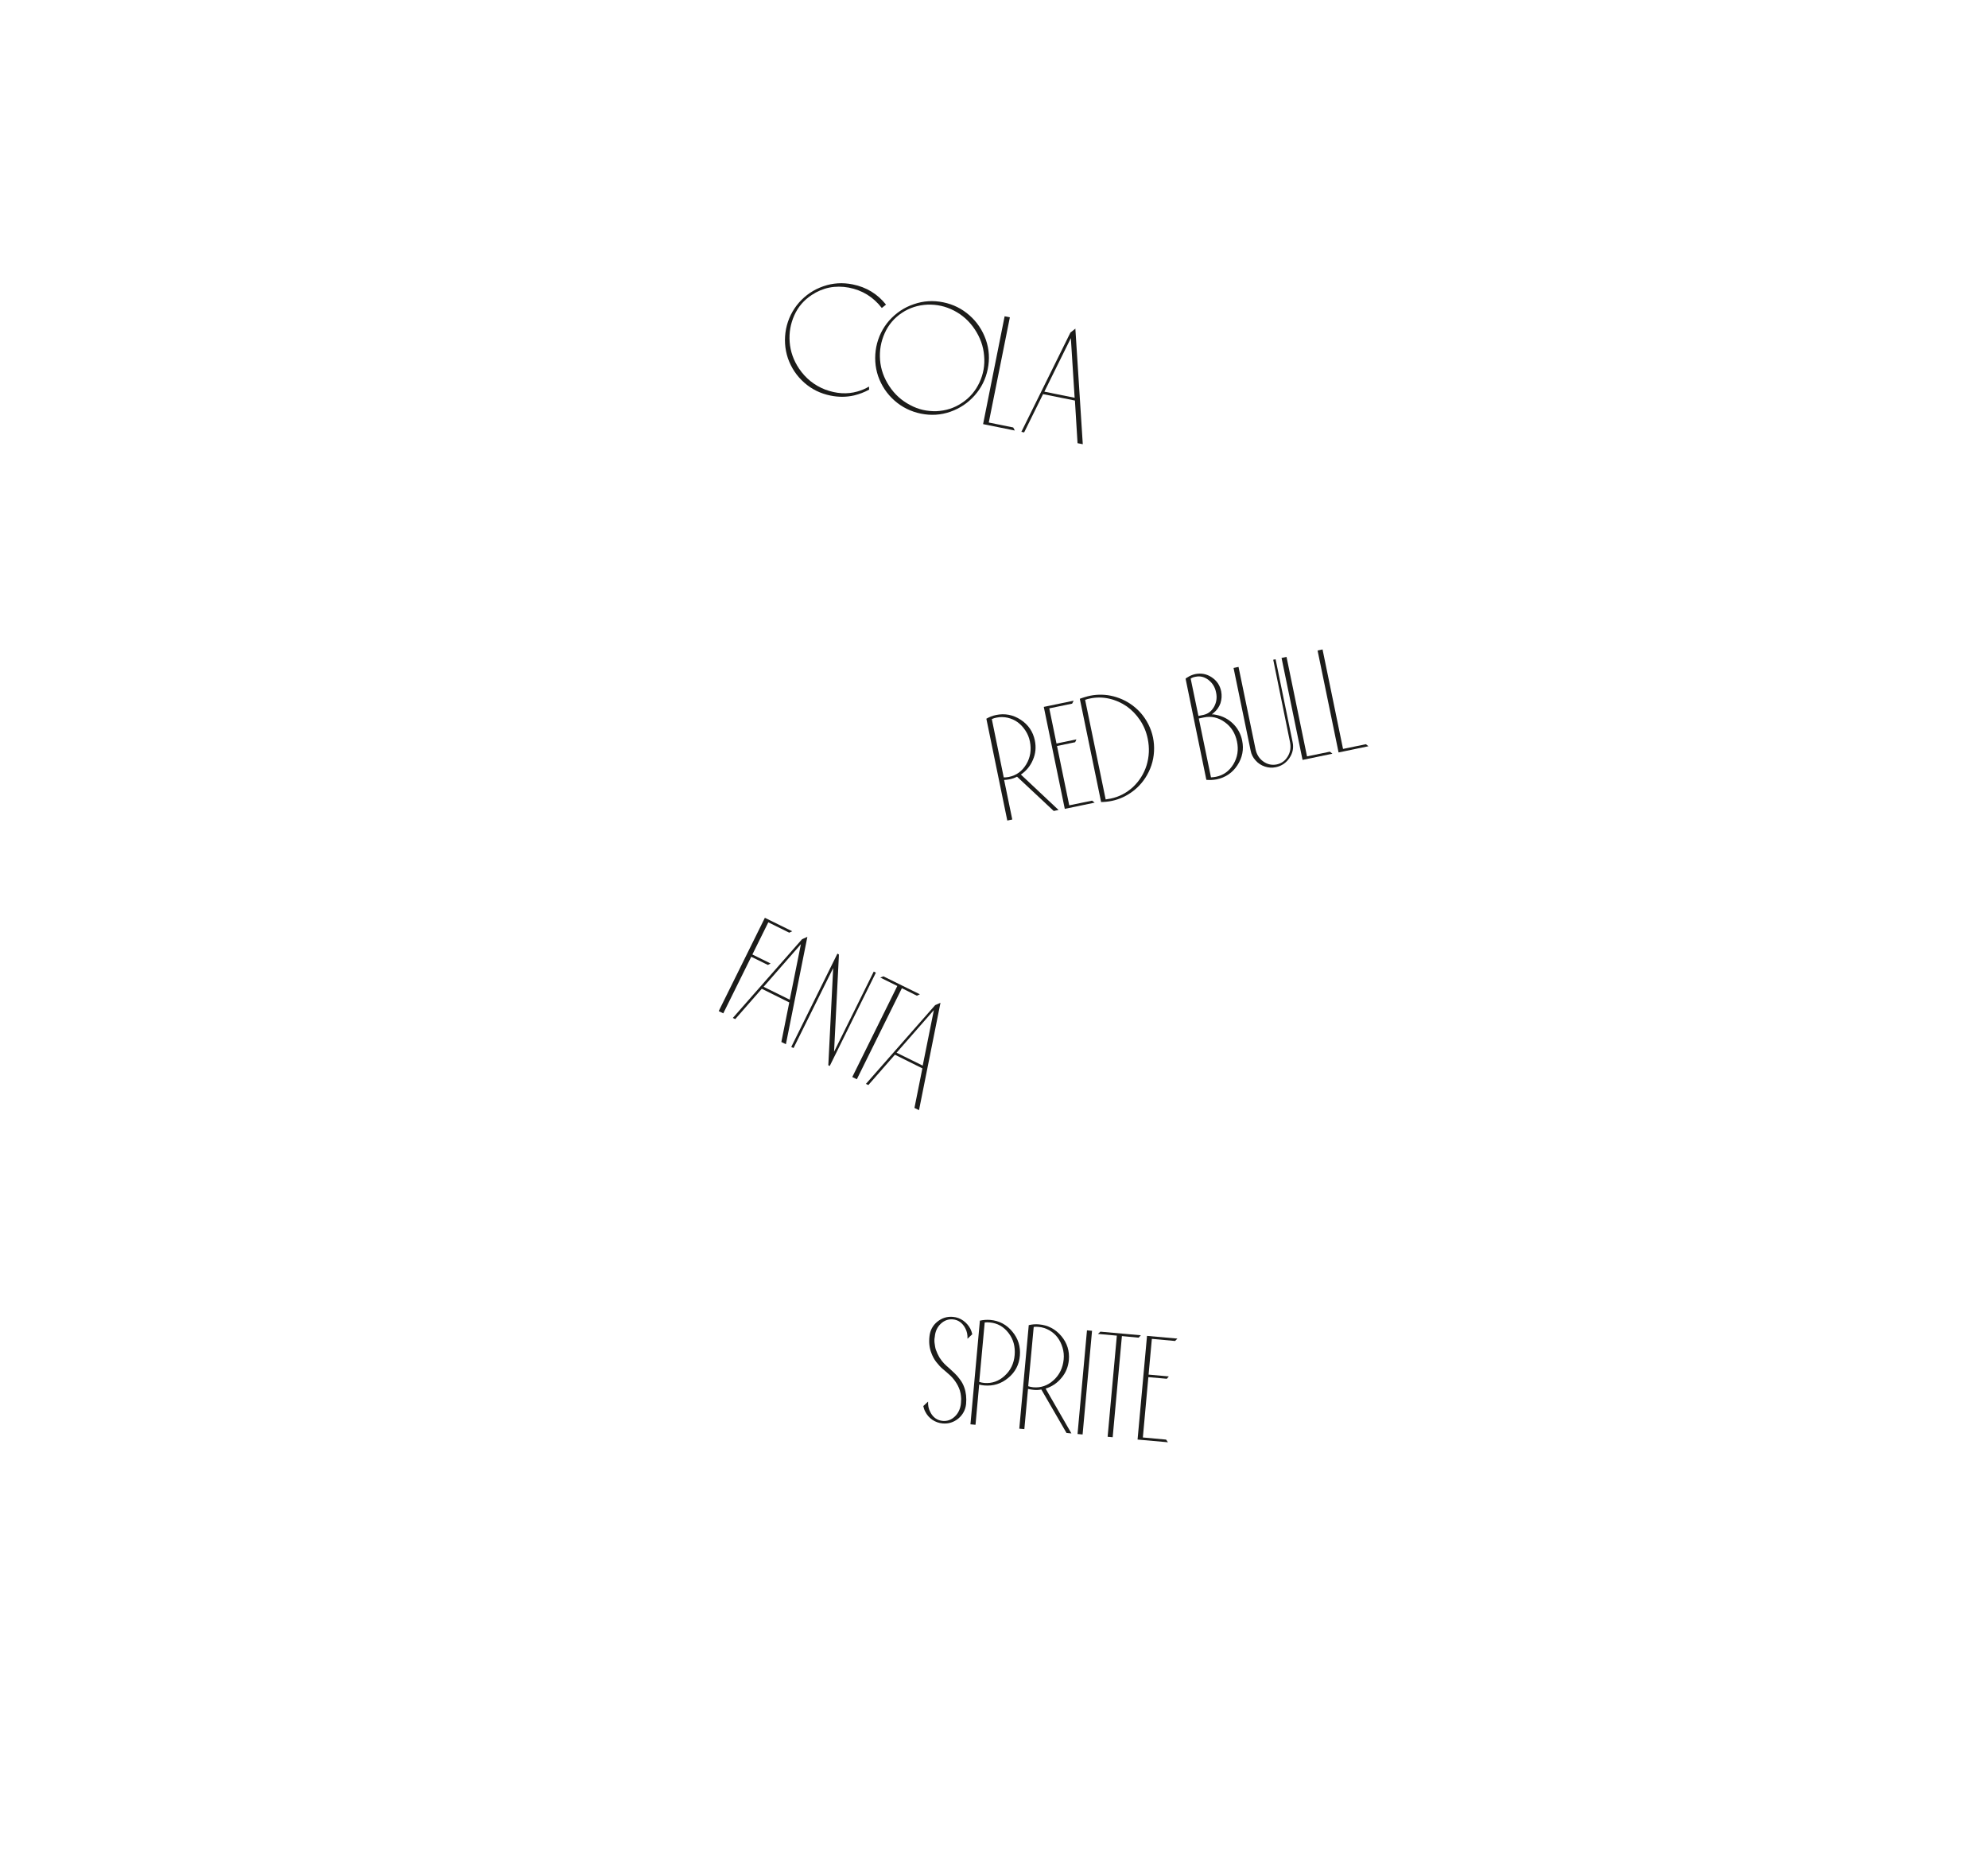
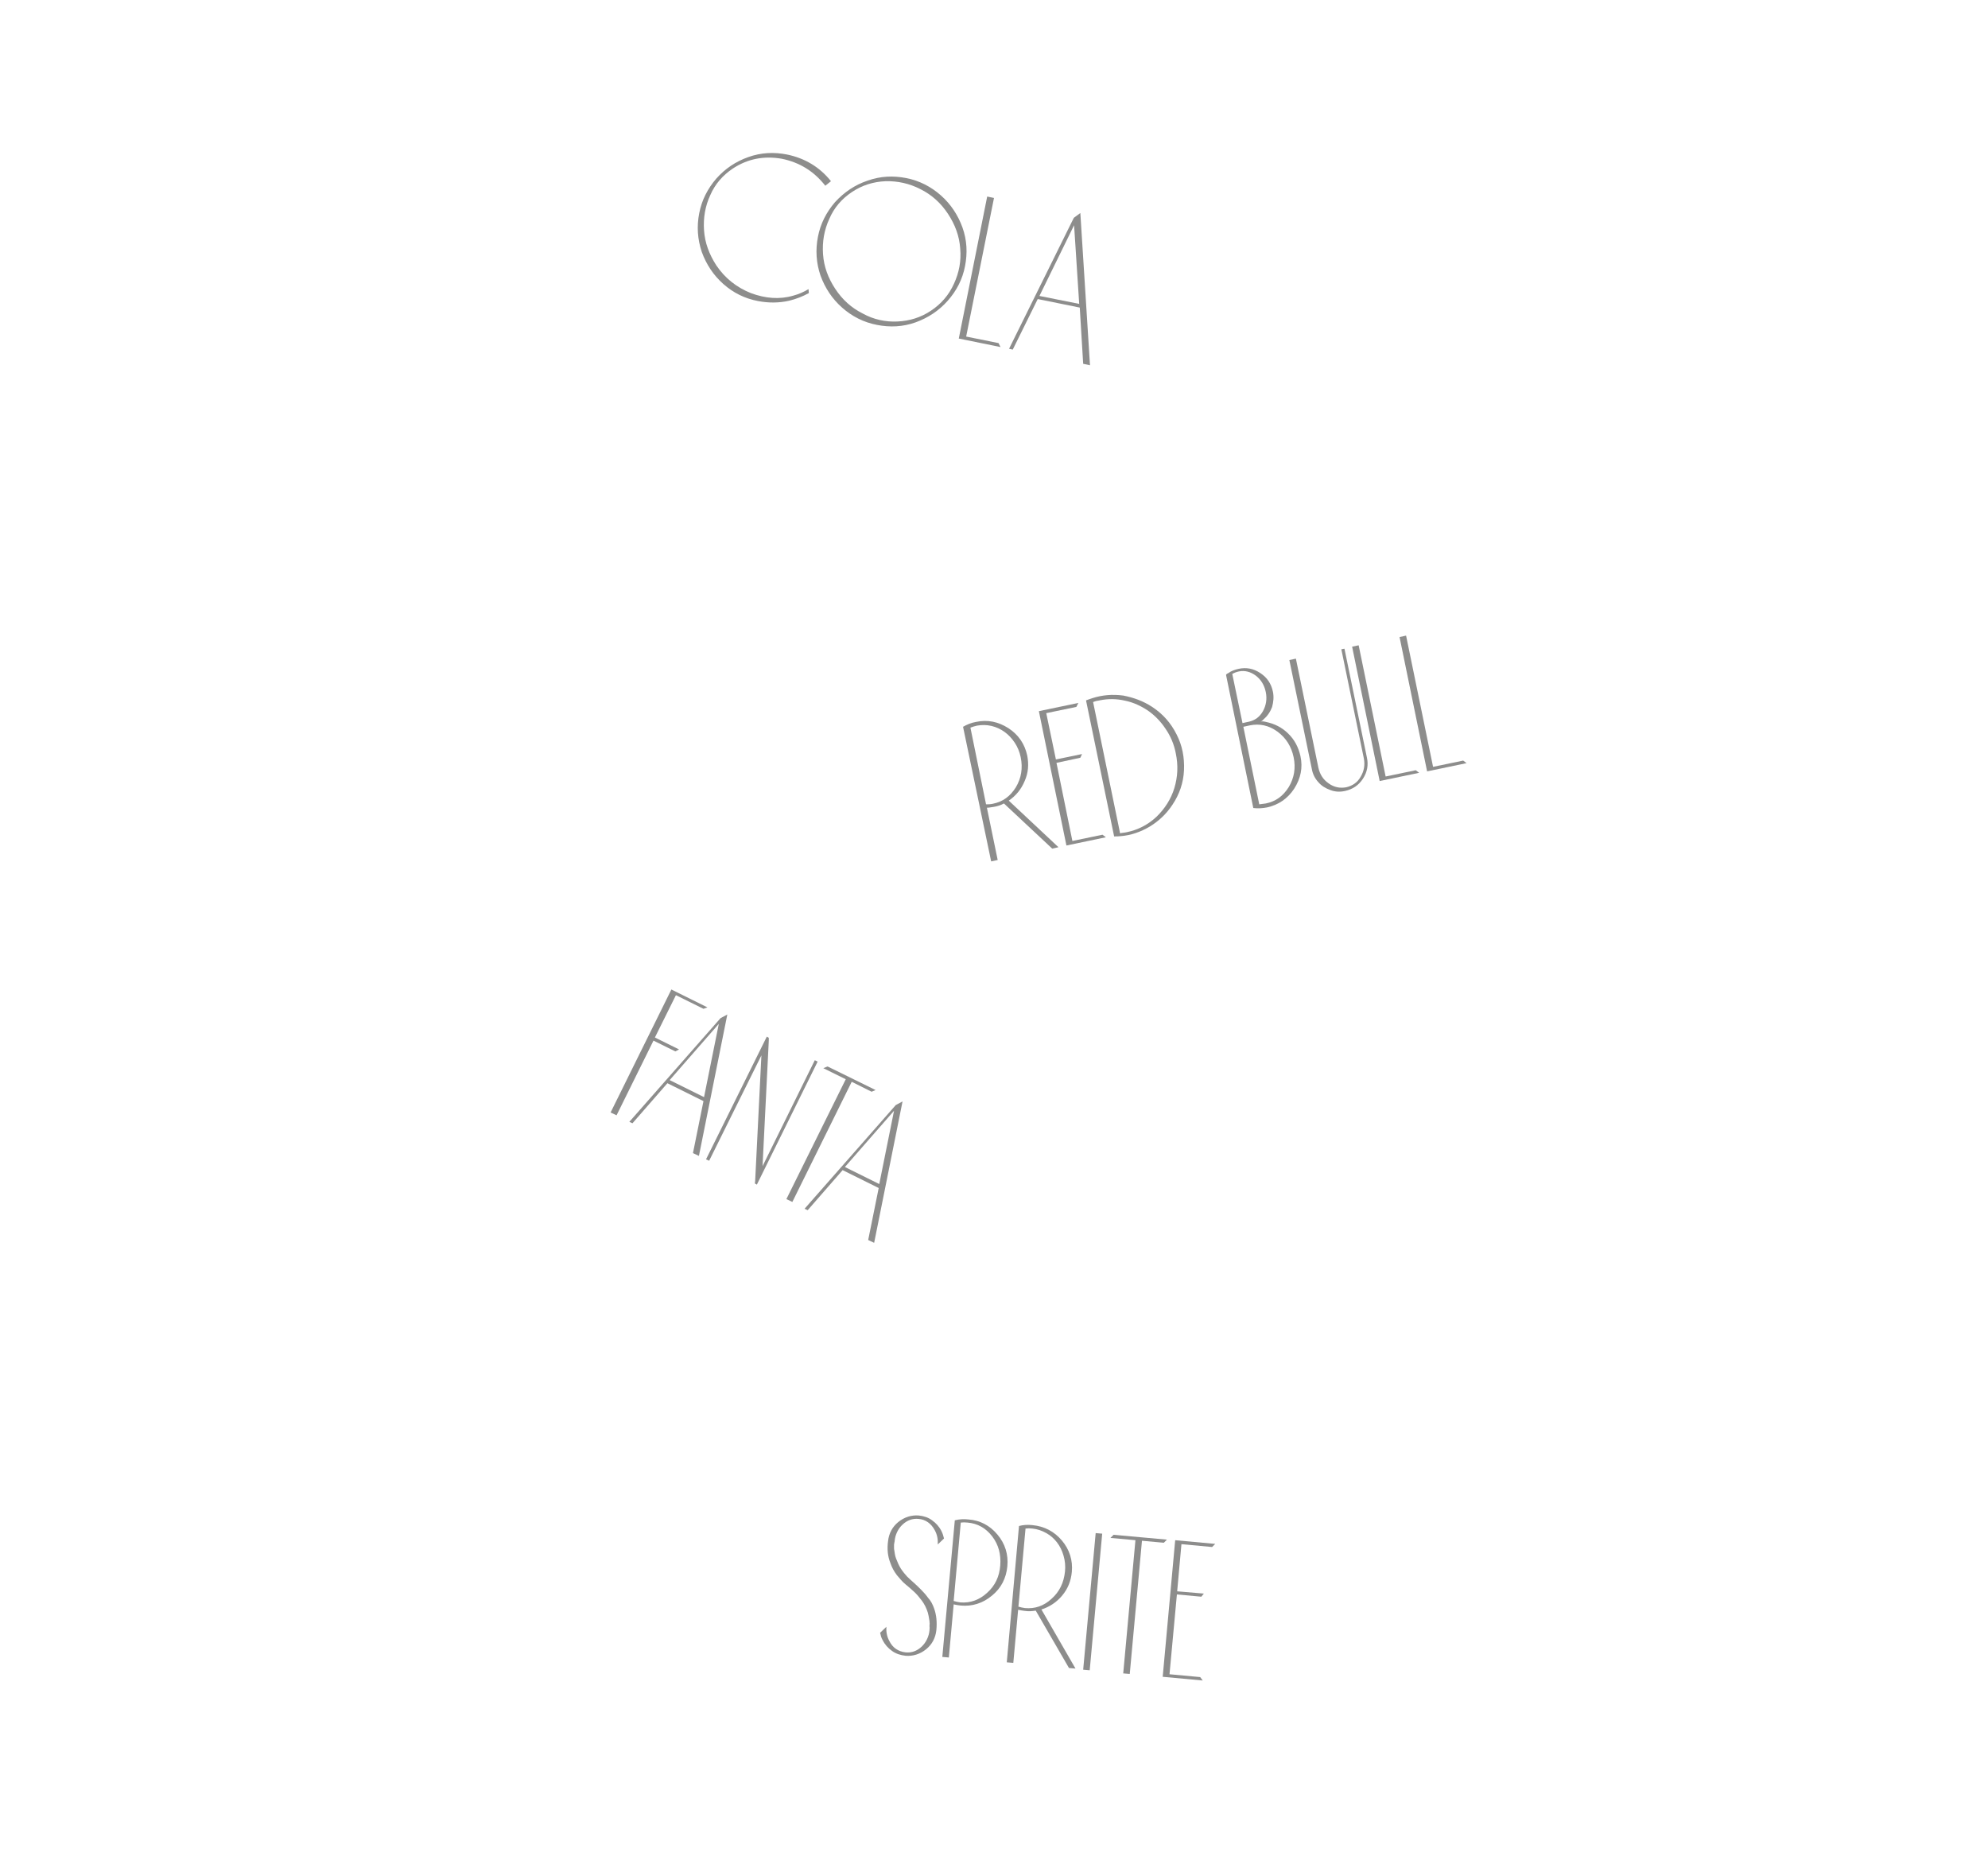
- <svg xmlns="http://www.w3.org/2000/svg" version="1.1" id="Слой_1" x="0px" y="0px" viewBox="0 0 1366 1283.484" enable-background="new 0 0 1366 1283.484" xml:space="preserve">
+ <svg xmlns="http://www.w3.org/2000/svg" version="1.1" id="Слой_1" opacity="0.5" x="0px" y="0px" viewBox="0 0 700 657.7" style="enable-background:new 0 0 700 657.7;" xml:space="preserve">
+   <style type="text/css">
+ 	.st0{fill:#1C1C1A;}
+ </style>
  <g>
-     <path fill="#1C1C1A" d="M589.104,269.011c2.8-0.8,5.5-1.9,8-3.4l0.1,2.1   c-3.3,1.8-6.7,3.1-10.4,4c-5.3,1.2-10.7,1.2-16.1,0.1   c-6.9-1.4-12.9-4.3-18.1-8.9   c-5.2-4.6-8.9-10.2-11.2-16.7   c-2.2-6.6-2.6-13.3-1.3-20.2c1.4-6.9,4.4-12.9,8.9-18.1   c4.6-5.2,10.1-8.9,16.7-11.2c6.6-2.3,13.3-2.7,20.2-1.3   c9.4,1.9,17,6.5,22.9,13.9l-2.9,2.3   c-5.9-7.6-13.4-12.2-22.7-14c-9.3-1.7-17.8,0-25.5,5.1   c-5.3,3.5-9.3,8.1-11.9,13.9c-2.6,5.8-3.7,11.9-3.2,18.4   s2.6,12.5,6.4,18.2c4.6,6.8,10.6,11.6,18.1,14.5   C574.704,270.511,582.004,271.011,589.104,269.011z" />
-     <path fill="#1C1C1A" d="M627.904,209.011c6.6-2.3,13.3-2.7,20.2-1.3   s12.9,4.4,18.1,9c5.2,4.6,8.9,10.2,11.2,16.7   c2.3,6.6,2.7,13.3,1.3,20.2s-4.4,12.9-9,18.1   c-4.6,5.2-10.2,8.9-16.7,11.2   c-6.6,2.3-13.3,2.7-20.2,1.3s-13-4.4-18.2-9   s-8.9-10.2-11.2-16.7c-2.2-6.5-2.6-13.3-1.3-20.2   c1.4-6.9,4.4-12.9,8.9-18.1   C615.704,215.011,621.304,211.212,627.904,209.011z M643.504,282.511   c6.3-0.3,12.2-2.1,17.5-5.7c5.3-3.5,9.3-8.2,12-14   s3.8-11.9,3.2-18.4c-0.5-6.5-2.7-12.5-6.4-18.1s-8.5-9.9-14.3-12.9   s-11.8-4.3-18.2-4.1c-6.4,0.3-12.2,2.1-17.5,5.6   s-9.3,8.2-11.9,14c-2.6,5.8-3.7,11.9-3.2,18.4   s2.7,12.5,6.4,18.1s8.5,9.9,14.3,12.9   C631.104,281.412,637.204,282.712,643.504,282.511z" />
-     <path fill="#1C1C1A" d="M696.204,293.712l1.1,2.1l-21.8-4.4l14.8-74.1   l3.6,0.7l-14.5,72.3L696.204,293.712z" />
-     <path fill="#1C1C1A" d="M738.904,225.811l5.1,79.4l-3.6-0.7l-1.8-29.3   l-21.9-4.4l-13,26.3l-1.9-0.4l33.7-68.2L738.904,225.811z    M717.604,269.111l20.8,4.2l-2.6-41L717.604,269.111z" />
+     <path class="st0" d="M279.3,104.1c1.9-0.5,3.7-1.3,5.4-2.3l0.1,1.4c-2.2,1.2-4.5,2.1-7,2.7c-3.6,0.8-7.2,0.8-10.9,0.1   c-4.7-0.9-8.7-2.9-12.2-6c-3.5-3.1-6-6.9-7.6-11.3c-1.5-4.5-1.8-9-0.9-13.6c0.9-4.7,3-8.7,6-12.2c3.1-3.5,6.8-6,11.3-7.6   s9-1.8,13.6-0.9c6.3,1.3,11.5,4.4,15.5,9.4l-2,1.6c-4-5.1-9-8.2-15.3-9.5c-6.3-1.1-12,0-17.2,3.4c-3.6,2.4-6.3,5.5-8,9.4   c-1.8,3.9-2.5,8-2.2,12.4s1.8,8.4,4.3,12.3c3.1,4.6,7.2,7.8,12.2,9.8C269.5,105.1,274.5,105.5,279.3,104.1z" />
+     <path class="st0" d="M305.5,63.6c4.5-1.6,9-1.8,13.6-0.9s8.7,3,12.2,6.1s6,6.9,7.6,11.3c1.6,4.5,1.8,9,0.9,13.6   c-0.9,4.7-3,8.7-6.1,12.2s-6.9,6-11.3,7.6c-4.5,1.6-9,1.8-13.6,0.9c-4.7-0.9-8.8-3-12.3-6.1s-6-6.9-7.6-11.3   c-1.5-4.4-1.8-9-0.9-13.6c0.9-4.7,3-8.7,6-12.2C297.2,67.7,301,65.1,305.5,63.6z M316,113.2c4.3-0.2,8.2-1.4,11.8-3.8   c3.6-2.4,6.3-5.5,8.1-9.5c1.8-3.9,2.6-8,2.2-12.4c-0.3-4.4-1.8-8.4-4.3-12.2c-2.5-3.8-5.7-6.7-9.7-8.7c-3.9-2-8-2.9-12.3-2.8   c-4.3,0.2-8.2,1.4-11.8,3.8c-3.6,2.4-6.3,5.5-8,9.5c-1.8,3.9-2.5,8-2.2,12.4s1.8,8.4,4.3,12.2s5.7,6.7,9.7,8.7   C307.6,112.5,311.8,113.4,316,113.2z" />
+     <path class="st0" d="M351.6,120.8l0.7,1.4l-14.7-3l10-50l2.4,0.5l-9.8,48.8L351.6,120.8z" />
+     <path class="st0" d="M380.4,75l3.4,53.6l-2.4-0.5l-1.2-19.8l-14.8-3l-8.8,17.8l-1.3-0.3l22.8-46.1L380.4,75z M366,104.2l14,2.8   l-1.8-27.7L366,104.2z" />
  </g>
  <g>
-     <path fill="#1C1C1A" d="M677.745,493.827c2-1.152,4.218-2.075,6.647-2.545   c6.03-1.265,11.726-0.167,16.956,3.244c5.229,3.411,8.452,8.198,9.717,14.228   c0.945,4.634,0.556,9.008-1.308,13.296c-1.773,4.246-4.597,7.657-8.29,10.15   l25.9,24.34l-3.329,0.668l-25.206-23.56   c-1.68,0.893-3.396,1.472-5.33,1.821c-1.124,0.192-2.338,0.427-3.547,0.438   l5.599,27.177l-3.42,0.71L677.745,493.827z M689.691,534.154   c1.118,0.031,2.284-0.071,3.498-0.306c5.13-1.066,9.101-3.908,11.962-8.661   s3.632-9.966,2.536-15.633c-0.548-2.834-1.597-5.323-3.1-7.602   c-1.503-2.279-3.284-4.207-5.3-5.694s-4.36-2.492-6.849-3.098   c-2.579-0.564-5.038-0.632-7.557-0.12c-1.214,0.235-2.387,0.56-3.384,1.025   L689.691,534.154z" />
-     <path fill="#1C1C1A" d="M734.703,553.342l15.703-3.233l1.751,1.391l-20.519,4.263   l-14.432-70.058l20.519-4.263l-1.041,2.029l-15.703,3.233l4.967,24.162   l13.679-2.842l-0.859,1.945l-12.465,2.607L734.703,553.342z" />
-     <path fill="#1C1C1A" d="M776.369,483.407c5.58,3.689,9.787,8.458,12.755,14.357   c2.926,5.808,4.184,12.061,3.823,18.628c-0.361,6.567-2.407,12.594-6.005,18.131   c-3.084,4.746-7.08,8.483-11.722,11.307c-4.732,2.866-9.699,4.518-15.082,5.04   c-1.257,0.144-2.465,0.155-3.54,0.215l-14.631-70.958   c1.039-0.374,2.169-0.79,3.341-1.115c5.191-1.646,10.392-2.083,15.92-1.348   C766.574,478.483,771.623,480.323,776.369,483.407z M763.106,548.716   c5.849-1.18,10.98-3.901,15.386-7.94c4.365-4.129,7.546-9.141,9.362-14.952   c1.774-5.901,2.074-11.888,0.774-18.232c-0.945-4.634-2.706-8.888-5.283-12.763   s-5.71-7.048-9.176-9.515c-3.557-2.425-7.488-4.234-11.934-5.252   c-4.446-1.018-8.874-1.051-13.194-0.142c-1.124,0.192-2.296,0.518-3.426,0.934   l14.119,68.439C760.725,549.052,761.891,548.951,763.106,548.716z" />
-     <path fill="#1C1C1A" d="M835.701,491.181c4.361,0.837,8.287,2.869,11.51,6.001   c3.224,3.132,5.396,7.084,6.299,11.628c1.264,6.03,0.167,11.726-3.244,16.955   s-8.198,8.452-14.228,9.717c-2.429,0.469-4.713,0.54-7.123,0.339l-14.27-69.472   c0.369-0.392,0.78-0.694,1.233-0.905c1.686-1.117,3.451-1.828,5.342-2.268   c4.139-0.825,7.878-0.14,11.392,2.195s5.663,5.526,6.488,9.664   c0.548,2.834,0.341,5.468-0.495,8.173c-0.968,2.657-2.504,4.807-4.656,6.582   c-0.369,0.392-0.87,0.736-1.281,1.038   C833.52,490.763,834.589,490.927,835.701,491.181z M835.55,533.724   c5.13-1.066,9.101-3.908,11.962-8.661c2.861-4.753,3.632-9.965,2.445-15.591   c-1.186-5.625-3.926-10.086-8.4-13.297c-4.474-3.211-9.276-4.284-14.406-3.218   l-3.42,0.71l8.363,40.452C833.17,534.06,834.336,533.958,835.55,533.724z    M818.138,466.267l5.329,25.649l3.42-0.71c3.106-0.674,5.481-2.443,7.265-5.48   c1.694-2.995,2.234-6.336,1.439-9.937c-0.704-3.643-2.46-6.466-5.22-8.6   c-2.759-2.135-5.737-2.843-8.752-2.211   C820.181,465.205,819.141,465.579,818.138,466.267z" />
-     <path fill="#1C1C1A" d="M874.868,453.3l1.619-0.313l11.668,56.783   c0.873,4.006,0.146,7.654-2.14,11.036c-2.286,3.382-5.387,5.488-9.302,6.319   c-2.61,0.554-5.111,0.395-7.594-0.434s-4.68-2.232-6.371-4.203   c-1.781-1.928-2.969-4.243-3.433-6.895l-11.717-56.651l3.42-0.71l11.717,56.651   c0.753,3.51,2.509,6.333,5.317,8.335s5.876,2.668,9.115,2.042   c3.329-0.668,5.886-2.521,7.622-5.426c1.827-2.947,2.318-6.154,1.656-9.707   L874.868,453.3z" />
-     <path fill="#1C1C1A" d="M913.784,516.476l1.751,1.391l-20.519,4.263l-14.432-70.058   l3.42-0.71l14.077,68.348L913.784,516.476z" />
-     <path fill="#1C1C1A" d="M938.532,511.346l1.751,1.391l-20.519,4.263l-14.432-70.058   l3.42-0.71l14.077,68.348L938.532,511.346z" />
+     <path class="st0" d="M339.1,255.9c1.4-0.8,2.8-1.4,4.5-1.7c4.1-0.9,7.9-0.1,11.5,2.2c3.5,2.3,5.7,5.5,6.6,9.6   c0.6,3.1,0.4,6.1-0.9,9c-1.2,2.9-3.1,5.2-5.6,6.9l17.5,16.4l-2.2,0.5l-17-15.9c-1.1,0.6-2.3,1-3.6,1.2c-0.8,0.1-1.6,0.3-2.4,0.3   l3.8,18.4l-2.3,0.5L339.1,255.9z M347.2,283.2c0.8,0,1.5,0,2.4-0.2c3.5-0.7,6.1-2.6,8.1-5.8c1.9-3.2,2.5-6.7,1.7-10.6   c-0.4-1.9-1.1-3.6-2.1-5.1s-2.2-2.8-3.6-3.8s-2.9-1.7-4.6-2.1s-3.4-0.4-5.1-0.1c-0.8,0.2-1.6,0.4-2.3,0.7L347.2,283.2z" />
+     <path class="st0" d="M377.6,296.1l10.6-2.2l1.2,0.9l-13.9,2.9l-9.7-47.3l13.9-2.9l-0.7,1.4l-10.6,2.2l3.4,16.3l9.2-1.9l-0.6,1.3   l-8.4,1.8L377.6,296.1z" />
+     <path class="st0" d="M405.7,248.9c3.8,2.5,6.6,5.7,8.6,9.7c2,3.9,2.8,8.1,2.6,12.6c-0.2,4.4-1.6,8.5-4.1,12.2   c-2.1,3.2-4.8,5.7-7.9,7.6c-3.2,1.9-6.6,3.1-10.2,3.4c-0.8,0.1-1.7,0.1-2.4,0.1l-9.9-47.9c0.7-0.3,1.5-0.5,2.3-0.8   c3.5-1.1,7-1.4,10.8-0.9C399.1,245.6,402.5,246.8,405.7,248.9z M396.8,293c3.9-0.8,7.4-2.6,10.4-5.4c2.9-2.8,5.1-6.2,6.3-10.1   c1.2-4,1.4-8,0.5-12.3c-0.6-3.1-1.8-6-3.6-8.6c-1.7-2.6-3.9-4.8-6.2-6.4c-2.4-1.6-5.1-2.9-8.1-3.5c-3-0.7-6-0.7-8.9-0.1   c-0.8,0.1-1.6,0.3-2.3,0.6l9.5,46.2C395.2,293.2,396,293.2,396.8,293z" />
+     <path class="st0" d="M445.8,254.2c2.9,0.6,5.6,1.9,7.8,4.1c2.2,2.1,3.6,4.8,4.3,7.9c0.9,4.1,0.1,7.9-2.2,11.5   c-2.3,3.5-5.5,5.7-9.6,6.6c-1.6,0.3-3.2,0.4-4.8,0.2l-9.6-46.9c0.2-0.3,0.5-0.5,0.8-0.6c1.1-0.8,2.3-1.2,3.6-1.5   c2.8-0.6,5.3-0.1,7.7,1.5c2.4,1.6,3.8,3.7,4.4,6.5c0.4,1.9,0.2,3.7-0.3,5.5c-0.7,1.8-1.7,3.2-3.1,4.4c-0.2,0.3-0.6,0.5-0.9,0.7   C444.3,253.9,445.1,254,445.8,254.2z M445.7,282.9c3.5-0.7,6.1-2.6,8.1-5.8c1.9-3.2,2.5-6.7,1.7-10.5s-2.7-6.8-5.7-9   c-3-2.2-6.3-2.9-9.7-2.2l-2.3,0.5l5.6,27.3C444.1,283.1,444.9,283,445.7,282.9z M433.9,237.3l3.6,17.3l2.3-0.5   c2.1-0.5,3.7-1.6,4.9-3.7c1.1-2,1.5-4.3,1-6.7c-0.5-2.5-1.7-4.4-3.5-5.8c-1.9-1.4-3.9-1.9-5.9-1.5   C435.3,236.6,434.6,236.9,433.9,237.3z" />
+     <path class="st0" d="M472.3,228.6l1.1-0.2l7.9,38.3c0.6,2.7,0.1,5.2-1.4,7.5s-3.6,3.7-6.3,4.3c-1.8,0.4-3.5,0.3-5.1-0.3   c-1.7-0.6-3.2-1.5-4.3-2.8c-1.2-1.3-2-2.9-2.3-4.7l-7.9-38.3l2.3-0.5l7.9,38.3c0.5,2.4,1.7,4.3,3.6,5.6c1.9,1.4,4,1.8,6.2,1.4   c2.2-0.5,4-1.7,5.1-3.7c1.2-2,1.6-4.2,1.1-6.6L472.3,228.6z" />
+     <path class="st0" d="M498.5,271.2l1.2,0.9l-13.9,2.9l-9.7-47.3l2.3-0.5l9.5,46.2L498.5,271.2z" />
+     <path class="st0" d="M515.2,267.8l1.2,0.9l-13.9,2.9l-9.7-47.3l2.3-0.5l9.5,46.2L515.2,267.8z" />
  </g>
  <g>
-     <path fill="#1C1C1A" d="M542.292,640.832l-14.37-7.11l-10.946,22.106l12.534,6.173   l-1.874,1.005l-11.432-5.611l-19.224,38.875l-3.133-1.543l31.714-64.115l18.8,9.26   L542.292,640.832z" />
-     <path fill="#1C1C1A" d="M554.765,643.708l-14.75,73.772l-3.133-1.543l5.443-27.172   l-18.875-9.38l-18.246,20.833l-1.664-0.794l47.568-54.097L554.765,643.708z    M524.686,678.028l17.968,8.863l7.667-38.153L524.686,678.028z" />
-     <path fill="#1C1C1A" d="M600.372,667.563l1.469,0.749l-31.714,64.115l-1.004-0.539   l0.097-1.312l3.284-65.435l-27.248,54.984l-1.567-0.772l31.714-64.115l1.004,0.539   l-0.022,1.431l-3.284,65.435L600.372,667.563z" />
-     <path fill="#1C1C1A" d="M607.006,670.837l25.067,12.347l-2.068,0.96l-10.307-5.147   l-30.942,62.548l-3.133-1.543l30.942-62.548l-11.701-5.776L607.006,670.837z" />
-     <path fill="#1C1C1A" d="M646.225,689.012l-14.75,73.772l-3.133-1.543l5.443-27.172   l-18.875-9.38l-18.247,20.833l-1.664-0.794l47.568-54.097L646.225,689.012z    M616.049,723.31l17.968,8.863l7.667-38.153L616.049,723.31z" />
+     <path class="st0" d="M247.7,355.2l-9.7-4.8l-7.4,14.9l8.5,4.2l-1.3,0.7l-7.7-3.8l-13,26.3l-2.1-1l21.4-43.3l12.7,6.3L247.7,355.2z" />
+     <path class="st0" d="M256.1,357.2l-10,49.8l-2.1-1l3.7-18.3l-12.7-6.3l-12.3,14.1l-1.1-0.5l32.1-36.5L256.1,357.2z M235.8,380.3   l12.1,6l5.2-25.8L235.8,380.3z" />
+     <path class="st0" d="M286.9,373.3l1,0.5l-21.4,43.3l-0.7-0.4l0.1-0.9l2.2-44.2l-18.4,37.1l-1.1-0.5L270,365l0.7,0.4v1l-2.2,44.2   L286.9,373.3z" />
+     <path class="st0" d="M291.4,375.5l16.9,8.3l-1.4,0.6l-7-3.5L279,423.2l-2.1-1l20.9-42.2l-7.9-3.9L291.4,375.5z" />
+     <path class="st0" d="M317.8,387.8l-10,49.8l-2.1-1l3.7-18.3l-12.7-6.3l-12.3,14.1l-1.1-0.5l32.1-36.5L317.8,387.8z M297.5,410.9   l12.1,6l5.2-25.8L297.5,410.9z" />
  </g>
  <g>
-     <path fill="#1C1C1A" d="M662.602,953.389c1.174,3.267,1.612,7.043,1.216,11.342   c-0.438,4.002-2.277,7.396-5.345,9.956c-3.168,2.574-6.746,3.691-10.734,3.352   c-2.659-0.226-5.006-1.103-7.128-2.517c-2.135-1.513-3.705-3.309-4.837-5.572   c-0.679-1.216-1.075-2.574-1.358-3.847l3.295-3.097   c-0.127,2.645,0.311,5.006,1.542,7.255c1.839,3.677,4.752,5.685,8.542,6.053   c3.069,0.269,5.855-0.735,8.259-2.998c2.404-2.263,3.79-5.289,4.2-8.782   c-0.014-0.099,0.057-0.311,0.014-0.608c0.057-0.311,0.113-0.622,0.071-0.919   c0.057-0.311,0.014-0.608,0.057-1.018c0.042-0.41,0.085-0.82,0.014-1.315   c-0.071-0.495-0.042-1.004-0.113-1.499c-0.085-0.594-0.17-1.188-0.255-1.782   c-0.198-0.679-0.283-1.273-0.481-1.952c-0.735-2.319-1.839-4.384-3.112-6.223   s-2.715-3.451-4.214-4.752s-3.012-2.701-4.497-3.903   c-1.485-1.202-2.942-2.913-4.412-4.723c-1.485-1.909-2.602-4.073-3.437-6.378   c-1.287-3.352-1.726-7.128-1.216-11.342c0.438-4.002,2.178-7.382,5.345-9.956   c3.168-2.574,6.746-3.691,10.734-3.352c2.659,0.226,5.006,1.103,7.029,2.531   c2.135,1.513,3.705,3.309,4.936,5.558c0.58,1.23,1.061,2.475,1.358,3.847   l-3.295,3.097c0.127-2.645-0.311-5.006-1.542-7.255   c-1.938-3.663-4.865-5.77-8.542-6.053c-3.069-0.269-5.855,0.735-8.259,2.998   c-2.404,2.263-3.79,5.289-4.101,8.768c0.014,0.099-0.057,0.311-0.099,0.721   s-0.099,0.721-0.156,1.032c-0.057,0.311,0,0.707-0.014,1.315   s0.071,1.202,0.141,1.697c0.085,0.594,0.17,1.188,0.283,1.98   s0.311,1.471,0.523,2.249c0.679,1.923,1.542,3.719,2.489,5.402   c1.047,1.669,2.15,3.026,3.224,4.186c1.174,1.146,2.348,2.291,3.719,3.408   c1.287,1.23,2.56,2.362,3.734,3.507s2.376,2.489,3.522,4.144   C660.947,949.585,661.909,951.367,662.602,953.389z" />
-     <path fill="#1C1C1A" d="M695.594,914.936c4.016,4.78,5.714,10.295,5.191,16.532   c-0.523,6.237-3.224,11.37-8.018,15.288c-4.78,4.017-10.295,5.714-16.433,5.177   c-1.131-0.141-2.362-0.269-3.521-0.608l-2.517,27.634l-3.479-0.311l6.489-71.234   c2.348-0.537,4.752-0.679,7.099-0.509   C686.543,907.441,691.677,910.142,695.594,914.936z M690.334,945.285   c4.115-3.72,6.364-8.485,6.859-14.213c0.495-5.728-0.835-10.79-4.187-15.16   c-3.352-4.37-7.637-6.788-12.855-7.255c-1.23-0.127-2.447-0.156-3.536,0   l-3.761,40.842c1.061,0.354,2.206,0.594,3.437,0.721   C681.609,950.673,686.318,948.99,690.334,945.285z" />
-     <path fill="#1C1C1A" d="M706.88,910.495c2.249-0.523,4.639-0.764,7.099-0.509   c6.138,0.537,11.271,3.238,15.288,8.018c4.016,4.78,5.714,10.295,5.176,16.433   c-0.438,4.709-2.079,8.782-5.105,12.346c-2.927,3.55-6.618,5.997-10.875,7.312   l17.735,30.801l-3.38-0.325l-17.297-29.854c-1.867,0.368-3.677,0.424-5.629,0.198   c-1.131-0.141-2.362-0.269-3.521-0.608l-2.517,27.634l-3.479-0.311   L706.88,910.495z M706.513,952.469c1.061,0.354,2.206,0.594,3.437,0.721   c5.218,0.466,9.843-1.103,13.958-4.823c4.115-3.72,6.364-8.485,6.958-14.227   c0.297-2.871,0.014-5.558-0.764-8.174c-0.778-2.616-1.923-4.978-3.423-6.986   c-1.499-2.008-3.451-3.649-5.657-4.95c-2.305-1.287-4.639-2.065-7.198-2.305   c-1.23-0.127-2.447-0.155-3.536,0L706.513,952.469z" />
-     <path fill="#1C1C1A" d="M740.399,985.306l6.489-71.234l3.479,0.311l-6.489,71.234   L740.399,985.306z" />
-     <path fill="#1C1C1A" d="M756.108,914.976l27.832,2.488l-1.584,1.64l-11.469-1.089   l-6.334,69.495l-3.479-0.311l6.334-69.495l-12.997-1.173L756.108,914.976z" />
-     <path fill="#1C1C1A" d="M785.286,987.68l15.966,1.456l1.273,1.838l-20.874-1.866   l6.489-71.234l20.874,1.866l-1.584,1.64l-15.966-1.456l-2.248,24.565   l13.916,1.244l-1.386,1.612l-12.686-1.117L785.286,987.68z" />
+     <path class="st0" d="M328.9,566.3c0.8,2.2,1.1,4.8,0.8,7.7c-0.3,2.7-1.5,5-3.6,6.7s-4.6,2.5-7.2,2.3c-1.8-0.2-3.4-0.7-4.8-1.7   s-2.5-2.2-3.3-3.8c-0.5-0.8-0.7-1.7-0.9-2.6l2.2-2.1c-0.1,1.8,0.2,3.4,1,4.9c1.2,2.5,3.2,3.8,5.8,4.1c2.1,0.2,4-0.5,5.6-2   s2.6-3.6,2.8-5.9c0-0.1,0-0.2,0-0.4s0.1-0.4,0-0.6c0-0.2,0-0.4,0-0.7s0.1-0.6,0-0.9c0-0.3,0-0.7-0.1-1c-0.1-0.4-0.1-0.8-0.2-1.2   c-0.1-0.5-0.2-0.9-0.3-1.3c-0.5-1.6-1.2-3-2.1-4.2s-1.8-2.3-2.8-3.2s-2-1.8-3-2.6s-2-2-3-3.2c-1-1.3-1.8-2.8-2.3-4.3   c-0.9-2.3-1.2-4.8-0.8-7.7c0.3-2.7,1.5-5,3.6-6.7s4.6-2.5,7.2-2.3c1.8,0.2,3.4,0.7,4.7,1.7c1.4,1,2.5,2.2,3.3,3.8   c0.4,0.8,0.7,1.7,0.9,2.6l-2.2,2.1c0.1-1.8-0.2-3.4-1-4.9c-1.3-2.5-3.3-3.9-5.8-4.1c-2.1-0.2-4,0.5-5.6,2s-2.6,3.6-2.8,5.9   c0,0.1,0,0.2-0.1,0.5c0,0.3-0.1,0.5-0.1,0.7s0,0.5,0,0.9s0,0.8,0.1,1.1c0.1,0.4,0.1,0.8,0.2,1.3s0.2,1,0.4,1.5   c0.5,1.3,1,2.5,1.7,3.6s1.5,2,2.2,2.8c0.8,0.8,1.6,1.5,2.5,2.3s1.7,1.6,2.5,2.4c0.8,0.8,1.6,1.7,2.4,2.8   C327.8,563.7,328.4,564.9,328.9,566.3z" />
+     <path class="st0" d="M351.2,540.3c2.7,3.2,3.9,7,3.5,11.2s-2.2,7.7-5.4,10.3c-3.2,2.7-7,3.9-11.1,3.5c-0.8-0.1-1.6-0.2-2.4-0.4   l-1.7,18.7l-2.3-0.2l4.4-48.1c1.6-0.4,3.2-0.5,4.8-0.3C345.1,535.3,348.5,537.1,351.2,540.3z M347.6,560.8c2.8-2.5,4.3-5.7,4.6-9.6   c0.3-3.9-0.6-7.3-2.8-10.2c-2.3-3-5.2-4.6-8.7-4.9c-0.8-0.1-1.7-0.1-2.4,0l-2.5,27.6c0.7,0.2,1.5,0.4,2.3,0.5   C341.7,564.5,344.9,563.3,347.6,560.8z" />
+     <path class="st0" d="M358.8,537.3c1.5-0.4,3.1-0.5,4.8-0.3c4.1,0.4,7.6,2.2,10.3,5.4c2.7,3.2,3.9,7,3.5,11.1   c-0.3,3.2-1.4,5.9-3.4,8.3c-2,2.4-4.5,4-7.3,4.9l12,20.8l-2.3-0.2l-11.7-20.2c-1.3,0.2-2.5,0.3-3.8,0.1c-0.8-0.1-1.6-0.2-2.4-0.4   l-1.7,18.7l-2.3-0.2L358.8,537.3z M358.6,565.7c0.7,0.2,1.5,0.4,2.3,0.5c3.5,0.3,6.6-0.7,9.4-3.3c2.8-2.5,4.3-5.7,4.7-9.6   c0.2-1.9,0-3.8-0.5-5.5c-0.5-1.8-1.3-3.4-2.3-4.7s-2.3-2.5-3.8-3.3c-1.6-0.9-3.1-1.4-4.9-1.6c-0.8-0.1-1.7-0.1-2.4,0L358.6,565.7z" />
+     <path class="st0" d="M381.4,587.9l4.4-48.1l2.3,0.2l-4.4,48.1L381.4,587.9z" />
+     <path class="st0" d="M392.1,540.4l18.8,1.7l-1.1,1.1l-7.7-0.7l-4.3,46.9l-2.3-0.2l4.3-46.9l-8.8-0.8L392.1,540.4z" />
+     <path class="st0" d="M411.8,589.5l10.8,1l0.9,1.2l-14.1-1.3l4.4-48.1l14.1,1.3l-1.1,1.1l-10.8-1l-1.5,16.6l9.4,0.8l-0.9,1.1   l-8.6-0.8L411.8,589.5z" />
  </g>
</svg>
